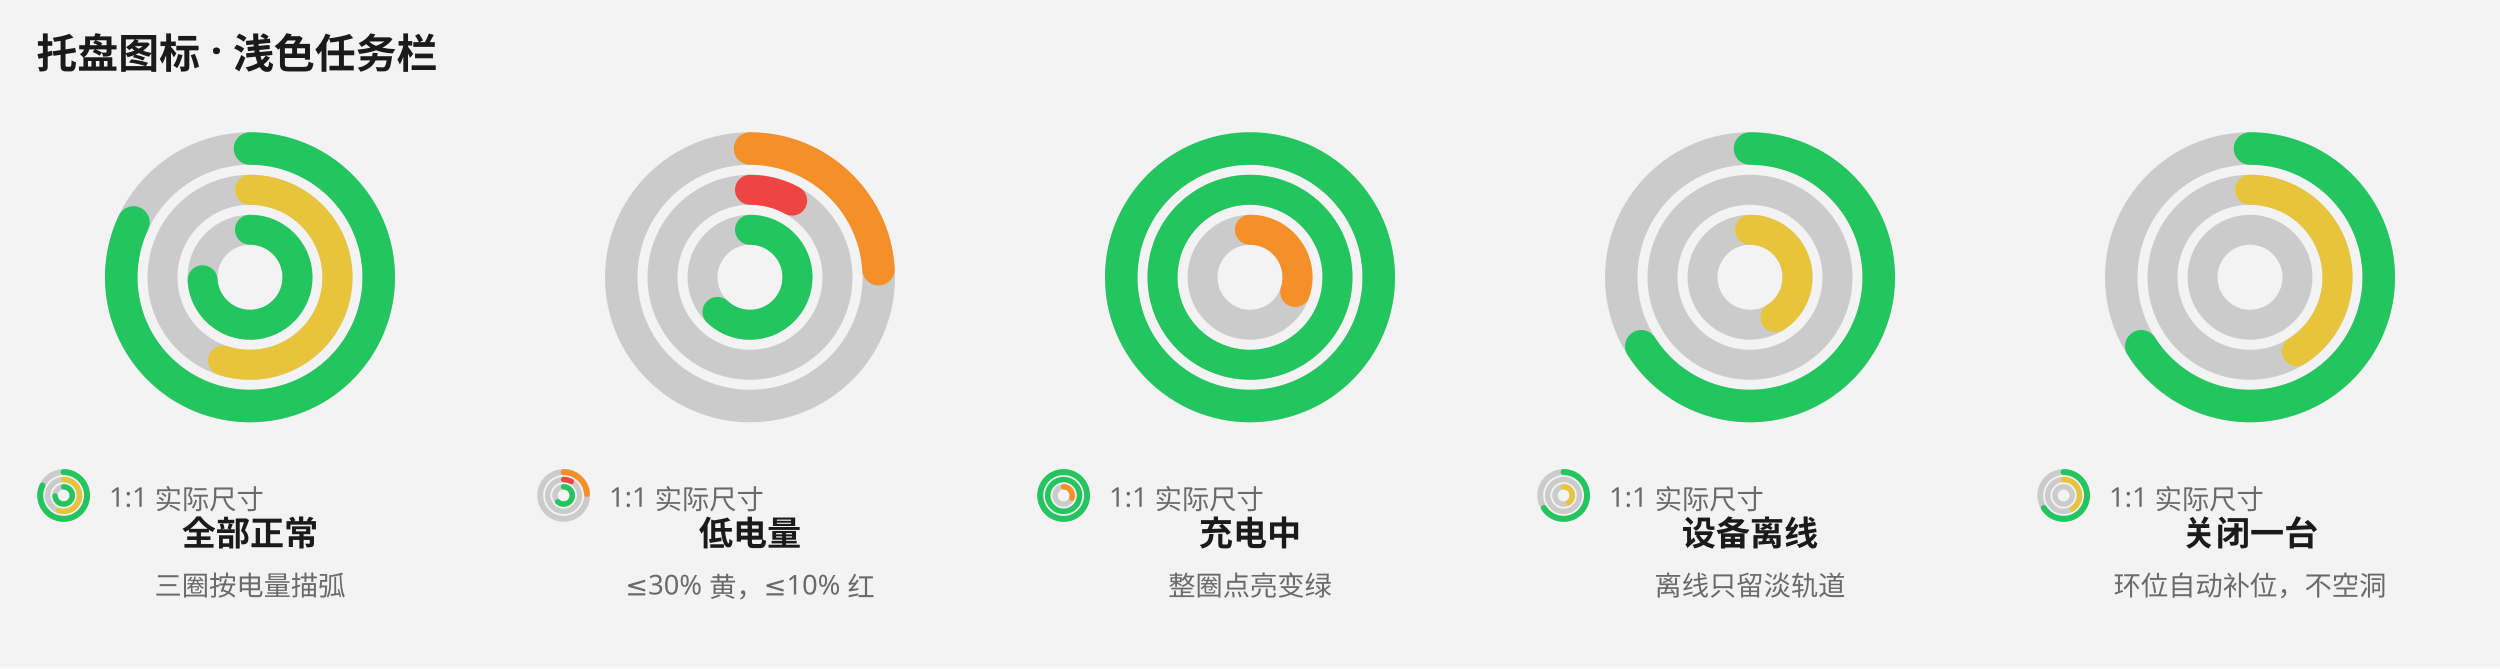
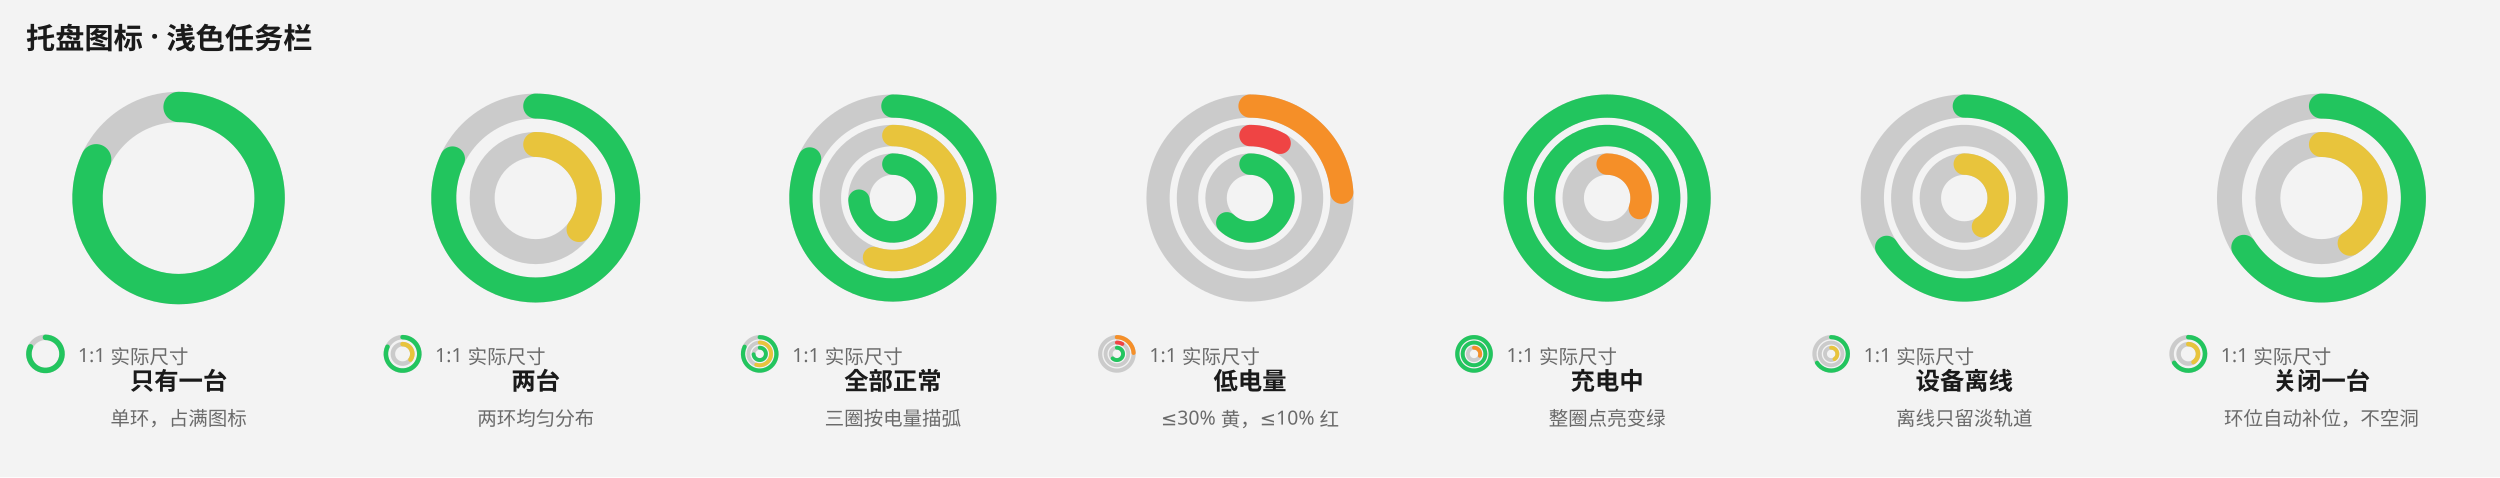
- <svg xmlns="http://www.w3.org/2000/svg" width="1100" height="294" viewBox="0 0 1100 294" font-family="'Microsoft YaHei UI','PingFang SC','Hiragino Sans GB','Segoe UI',sans-serif">
-   <rect width="1100" height="294" fill="#f3f3f3" />
+ <svg xmlns="http://www.w3.org/2000/svg" width="1540" height="294" viewBox="0 0 1540 294" font-family="'Microsoft YaHei UI','PingFang SC','Hiragino Sans GB','Segoe UI',sans-serif">
+   <rect width="1540" height="294" fill="#f3f3f3" />
  <text x="16" y="30" font-size="18" font-weight="600" fill="#1a1a1a">托盘图标 · 浅色任务栏</text>
  <g transform="translate(44,56)">
+     <circle cx="66" cy="66" r="56.1" fill="none" stroke="#1a1a1a" stroke-opacity="0.18" stroke-width="18.7" />
+     <path d="M 66 9.9 A 56.1 56.1 0 1 1 15.24 42.11" fill="none" stroke="#22c55e" stroke-width="18.7" stroke-linecap="round" />
+   </g>
+   <g transform="translate(16,206)">
+     <circle cx="12" cy="12" r="10.2" fill="none" stroke="#1a1a1a" stroke-opacity="0.18" stroke-width="3.4" />
+     <path d="M 12 1.8 A 10.2 10.2 0 1 1 2.77 7.66" fill="none" stroke="#22c55e" stroke-width="3.4" stroke-linecap="round" />
+   </g>
+   <text x="48" y="223" font-size="12" fill="#6a6a6a">1:1 实际尺寸</text>
+   <text x="110" y="240" font-size="15" font-weight="600" text-anchor="middle" fill="#1a1a1a">只有一台</text>
+   <text x="110" y="262" font-size="12" text-anchor="middle" fill="#6a6a6a">单环，占满图标</text>
+   <g transform="translate(264,56)">
+     <circle cx="66" cy="66" r="56.65" fill="none" stroke="#1a1a1a" stroke-opacity="0.18" stroke-width="15.4" />
+     <path d="M 66 9.35 A 56.65 56.65 0 1 1 14.74 41.88" fill="none" stroke="#22c55e" stroke-width="15.4" stroke-linecap="round" />
+     <circle cx="66" cy="66" r="33" fill="none" stroke="#1a1a1a" stroke-opacity="0.18" stroke-width="15.4" />
+     <path d="M 66 33 A 33 33 0 0 1 92.7 85.4" fill="none" stroke="#e8c43c" stroke-width="15.4" stroke-linecap="round" />
+   </g>
+   <g transform="translate(236,206)">
+     <circle cx="12" cy="12" r="10.3" fill="none" stroke="#1a1a1a" stroke-opacity="0.18" stroke-width="2.8" />
+     <path d="M 12 1.7 A 10.3 10.3 0 1 1 2.68 7.61" fill="none" stroke="#22c55e" stroke-width="2.8" stroke-linecap="round" />
+     <circle cx="12" cy="12" r="6" fill="none" stroke="#1a1a1a" stroke-opacity="0.18" stroke-width="2.8" />
+     <path d="M 12 6 A 6 6 0 0 1 16.85 15.53" fill="none" stroke="#e8c43c" stroke-width="2.8" stroke-linecap="round" />
+   </g>
+   <text x="268" y="223" font-size="12" fill="#6a6a6a">1:1 实际尺寸</text>
+   <text x="330" y="240" font-size="15" font-weight="600" text-anchor="middle" fill="#1a1a1a">两台</text>
+   <text x="330" y="262" font-size="12" text-anchor="middle" fill="#6a6a6a">两环均匀分布</text>
+   <g transform="translate(484,56)">
    <circle cx="66" cy="66" r="56.65" fill="none" stroke="#1a1a1a" stroke-opacity="0.18" stroke-width="14.3" />
    <path d="M 66 9.35 A 56.65 56.65 0 1 1 14.74 41.88" fill="none" stroke="#22c55e" stroke-width="14.3" stroke-linecap="round" />
    <circle cx="66" cy="66" r="38.5" fill="none" stroke="#1a1a1a" stroke-opacity="0.18" stroke-width="13.2" />
    <path d="M 66 27.5 A 38.5 38.5 0 1 1 54.1 102.62" fill="none" stroke="#e8c43c" stroke-width="13.2" stroke-linecap="round" />
    <circle cx="66" cy="66" r="20.9" fill="none" stroke="#1a1a1a" stroke-opacity="0.18" stroke-width="13.2" />
    <path d="M 66 45.1 A 20.9 20.9 0 1 1 45.14 67.31" fill="none" stroke="#22c55e" stroke-width="13.2" stroke-linecap="round" />
  </g>
-   <g transform="translate(16,206)">
+   <g transform="translate(456,206)">
    <circle cx="12" cy="12" r="10.3" fill="none" stroke="#1a1a1a" stroke-opacity="0.18" stroke-width="2.6" />
    <path d="M 12 1.7 A 10.3 10.3 0 1 1 2.68 7.61" fill="none" stroke="#22c55e" stroke-width="2.6" stroke-linecap="round" />
    <circle cx="12" cy="12" r="7" fill="none" stroke="#1a1a1a" stroke-opacity="0.18" stroke-width="2.4" />
    <path d="M 12 5 A 7 7 0 1 1 9.84 18.66" fill="none" stroke="#e8c43c" stroke-width="2.4" stroke-linecap="round" />
    <circle cx="12" cy="12" r="3.8" fill="none" stroke="#1a1a1a" stroke-opacity="0.18" stroke-width="2.4" />
    <path d="M 12 8.2 A 3.8 3.8 0 1 1 8.21 12.24" fill="none" stroke="#22c55e" stroke-width="2.4" stroke-linecap="round" />
  </g>
-   <text x="48" y="223" font-size="12" fill="#6a6a6a">1:1 实际尺寸</text>
-   <text x="110" y="240" font-size="15" font-weight="600" text-anchor="middle" fill="#1a1a1a">全部正常</text>
-   <text x="110" y="262" font-size="12" text-anchor="middle" fill="#6a6a6a">三圈按电量描弧</text>
-   <g transform="translate(264,56)">
+   <text x="488" y="223" font-size="12" fill="#6a6a6a">1:1 实际尺寸</text>
+   <text x="550" y="240" font-size="15" font-weight="600" text-anchor="middle" fill="#1a1a1a">全部正常</text>
+   <text x="550" y="262" font-size="12" text-anchor="middle" fill="#6a6a6a">三圈按电量描弧</text>
+   <g transform="translate(704,56)">
    <circle cx="66" cy="66" r="56.65" fill="none" stroke="#1a1a1a" stroke-opacity="0.18" stroke-width="14.3" />
    <path d="M 66 9.35 A 56.65 56.65 0 0 1 122.54 62.44" fill="none" stroke="#f58f28" stroke-width="14.3" stroke-linecap="round" />
    <circle cx="66" cy="66" r="38.5" fill="none" stroke="#1a1a1a" stroke-opacity="0.18" stroke-width="13.2" />
    <path d="M 66 27.5 A 38.5 38.5 0 0 1 84.55 32.26" fill="none" stroke="#ef4444" stroke-width="13.2" stroke-linecap="round" />
    <circle cx="66" cy="66" r="20.9" fill="none" stroke="#1a1a1a" stroke-opacity="0.18" stroke-width="13.2" />
    <path d="M 66 45.1 A 20.9 20.9 0 1 1 51.69 81.24" fill="none" stroke="#22c55e" stroke-width="13.2" stroke-linecap="round" />
  </g>
-   <g transform="translate(236,206)">
+   <g transform="translate(676,206)">
    <circle cx="12" cy="12" r="10.3" fill="none" stroke="#1a1a1a" stroke-opacity="0.18" stroke-width="2.6" />
    <path d="M 12 1.7 A 10.3 10.3 0 0 1 22.28 11.35" fill="none" stroke="#f58f28" stroke-width="2.6" stroke-linecap="round" />
    <circle cx="12" cy="12" r="7" fill="none" stroke="#1a1a1a" stroke-opacity="0.18" stroke-width="2.4" />
    <path d="M 12 5 A 7 7 0 0 1 15.37 5.87" fill="none" stroke="#ef4444" stroke-width="2.4" stroke-linecap="round" />
    <circle cx="12" cy="12" r="3.8" fill="none" stroke="#1a1a1a" stroke-opacity="0.18" stroke-width="2.4" />
    <path d="M 12 8.2 A 3.8 3.8 0 1 1 9.4 14.77" fill="none" stroke="#22c55e" stroke-width="2.4" stroke-linecap="round" />
  </g>
-   <text x="268" y="223" font-size="12" fill="#6a6a6a">1:1 实际尺寸</text>
-   <text x="330" y="240" font-size="15" font-weight="600" text-anchor="middle" fill="#1a1a1a">低电量</text>
-   <text x="330" y="262" font-size="12" text-anchor="middle" fill="#6a6a6a">≤30% 黄，≤10% 红</text>
-   <g transform="translate(484,56)">
+   <text x="708" y="223" font-size="12" fill="#6a6a6a">1:1 实际尺寸</text>
+   <text x="770" y="240" font-size="15" font-weight="600" text-anchor="middle" fill="#1a1a1a">低电量</text>
+   <text x="770" y="262" font-size="12" text-anchor="middle" fill="#6a6a6a">≤30% 黄，≤10% 红</text>
+   <g transform="translate(924,56)">
    <circle cx="66" cy="66" r="56.65" fill="none" stroke="#1a1a1a" stroke-opacity="0.18" stroke-width="14.3" />
    <circle cx="66" cy="66" r="56.65" fill="none" stroke="#22c55e" stroke-width="14.3" stroke-linecap="round" />
    <circle cx="66" cy="66" r="38.5" fill="none" stroke="#1a1a1a" stroke-opacity="0.18" stroke-width="13.2" />
    <circle cx="66" cy="66" r="38.5" fill="none" stroke="#22c55e" stroke-width="13.2" stroke-linecap="round" />
    <circle cx="66" cy="66" r="20.9" fill="none" stroke="#1a1a1a" stroke-opacity="0.18" stroke-width="13.2" />
    <path d="M 66 45.1 A 20.9 20.9 0 0 1 85.88 72.46" fill="none" stroke="#f58f28" stroke-width="13.2" stroke-linecap="round" />
  </g>
-   <g transform="translate(456,206)">
+   <g transform="translate(896,206)">
    <circle cx="12" cy="12" r="10.3" fill="none" stroke="#1a1a1a" stroke-opacity="0.18" stroke-width="2.6" />
    <circle cx="12" cy="12" r="10.3" fill="none" stroke="#22c55e" stroke-width="2.6" stroke-linecap="round" />
    <circle cx="12" cy="12" r="7" fill="none" stroke="#1a1a1a" stroke-opacity="0.18" stroke-width="2.4" />
    <circle cx="12" cy="12" r="7" fill="none" stroke="#22c55e" stroke-width="2.4" stroke-linecap="round" />
    <circle cx="12" cy="12" r="3.8" fill="none" stroke="#1a1a1a" stroke-opacity="0.18" stroke-width="2.4" />
    <path d="M 12 8.2 A 3.8 3.8 0 0 1 15.61 13.17" fill="none" stroke="#f58f28" stroke-width="2.4" stroke-linecap="round" />
  </g>
-   <text x="488" y="223" font-size="12" fill="#6a6a6a">1:1 实际尺寸</text>
-   <text x="550" y="240" font-size="15" font-weight="600" text-anchor="middle" fill="#1a1a1a">充电中</text>
-   <text x="550" y="262" font-size="12" text-anchor="middle" fill="#6a6a6a">整圈点亮变绿</text>
-   <g transform="translate(704,56)">
+   <text x="928" y="223" font-size="12" fill="#6a6a6a">1:1 实际尺寸</text>
+   <text x="990" y="240" font-size="15" font-weight="600" text-anchor="middle" fill="#1a1a1a">充电中</text>
+   <text x="990" y="262" font-size="12" text-anchor="middle" fill="#6a6a6a">整圈点亮变绿</text>
+   <g transform="translate(1144,56)">
    <circle cx="66" cy="66" r="56.65" fill="none" stroke="#1a1a1a" stroke-opacity="0.18" stroke-width="14.3" />
    <path d="M 66 9.35 A 56.65 56.65 0 1 1 18.17 96.35" fill="none" stroke="#22c55e" stroke-width="14.3" stroke-linecap="round" />
    <circle cx="66" cy="66" r="38.5" fill="none" stroke="#1a1a1a" stroke-opacity="0.18" stroke-width="13.2" />
    <circle cx="66" cy="66" r="20.9" fill="none" stroke="#1a1a1a" stroke-opacity="0.18" stroke-width="13.2" />
    <path d="M 66 45.1 A 20.9 20.9 0 0 1 77.2 83.65" fill="none" stroke="#e8c43c" stroke-width="13.2" stroke-linecap="round" />
  </g>
-   <g transform="translate(676,206)">
+   <g transform="translate(1116,206)">
    <circle cx="12" cy="12" r="10.3" fill="none" stroke="#1a1a1a" stroke-opacity="0.18" stroke-width="2.6" />
    <path d="M 12 1.7 A 10.3 10.3 0 1 1 3.3 17.52" fill="none" stroke="#22c55e" stroke-width="2.6" stroke-linecap="round" />
    <circle cx="12" cy="12" r="7" fill="none" stroke="#1a1a1a" stroke-opacity="0.18" stroke-width="2.4" />
    <circle cx="12" cy="12" r="3.8" fill="none" stroke="#1a1a1a" stroke-opacity="0.18" stroke-width="2.4" />
    <path d="M 12 8.2 A 3.8 3.8 0 0 1 14.04 15.21" fill="none" stroke="#e8c43c" stroke-width="2.4" stroke-linecap="round" />
  </g>
-   <text x="708" y="223" font-size="12" fill="#6a6a6a">1:1 实际尺寸</text>
-   <text x="770" y="240" font-size="15" font-weight="600" text-anchor="middle" fill="#1a1a1a">设备离线</text>
-   <text x="770" y="262" font-size="12" text-anchor="middle" fill="#6a6a6a">离线只留淡轨道</text>
-   <g transform="translate(924,56)">
-     <circle cx="66" cy="66" r="56.65" fill="none" stroke="#1a1a1a" stroke-opacity="0.18" stroke-width="14.3" />
-     <path d="M 66 9.35 A 56.65 56.65 0 1 1 18.17 96.35" fill="none" stroke="#22c55e" stroke-width="14.3" stroke-linecap="round" />
-     <circle cx="66" cy="66" r="38.5" fill="none" stroke="#1a1a1a" stroke-opacity="0.18" stroke-width="13.2" />
-     <path d="M 66 27.5 A 38.5 38.5 0 0 1 86.63 98.51" fill="none" stroke="#e8c43c" stroke-width="13.2" stroke-linecap="round" />
-     <circle cx="66" cy="66" r="20.9" fill="none" stroke="#1a1a1a" stroke-opacity="0.18" stroke-width="13.2" />
+   <text x="1148" y="223" font-size="12" fill="#6a6a6a">1:1 实际尺寸</text>
+   <text x="1210" y="240" font-size="15" font-weight="600" text-anchor="middle" fill="#1a1a1a">设备离线</text>
+   <text x="1210" y="262" font-size="12" text-anchor="middle" fill="#6a6a6a">离线只留淡轨道</text>
+   <g transform="translate(1364,56)">
+     <circle cx="66" cy="66" r="56.65" fill="none" stroke="#1a1a1a" stroke-opacity="0.18" stroke-width="15.4" />
+     <path d="M 66 9.35 A 56.65 56.65 0 1 1 18.17 96.35" fill="none" stroke="#22c55e" stroke-width="15.4" stroke-linecap="round" />
+     <circle cx="66" cy="66" r="33" fill="none" stroke="#1a1a1a" stroke-opacity="0.18" stroke-width="15.4" />
+     <path d="M 66 33 A 33 33 0 0 1 83.68 93.86" fill="none" stroke="#e8c43c" stroke-width="15.4" stroke-linecap="round" />
  </g>
-   <g transform="translate(896,206)">
-     <circle cx="12" cy="12" r="10.3" fill="none" stroke="#1a1a1a" stroke-opacity="0.18" stroke-width="2.6" />
-     <path d="M 12 1.7 A 10.3 10.3 0 1 1 3.3 17.52" fill="none" stroke="#22c55e" stroke-width="2.6" stroke-linecap="round" />
-     <circle cx="12" cy="12" r="7" fill="none" stroke="#1a1a1a" stroke-opacity="0.18" stroke-width="2.4" />
-     <path d="M 12 5 A 7 7 0 0 1 15.75 17.91" fill="none" stroke="#e8c43c" stroke-width="2.4" stroke-linecap="round" />
-     <circle cx="12" cy="12" r="3.8" fill="none" stroke="#1a1a1a" stroke-opacity="0.18" stroke-width="2.4" />
+   <g transform="translate(1336,206)">
+     <circle cx="12" cy="12" r="10.3" fill="none" stroke="#1a1a1a" stroke-opacity="0.18" stroke-width="2.8" />
+     <path d="M 12 1.7 A 10.3 10.3 0 1 1 3.3 17.52" fill="none" stroke="#22c55e" stroke-width="2.8" stroke-linecap="round" />
+     <circle cx="12" cy="12" r="6" fill="none" stroke="#1a1a1a" stroke-opacity="0.18" stroke-width="2.8" />
+     <path d="M 12 6 A 6 6 0 0 1 15.21 17.07" fill="none" stroke="#e8c43c" stroke-width="2.8" stroke-linecap="round" />
  </g>
-   <text x="928" y="223" font-size="12" fill="#6a6a6a">1:1 实际尺寸</text>
-   <text x="990" y="240" font-size="15" font-weight="600" text-anchor="middle" fill="#1a1a1a">关闭一台</text>
-   <text x="990" y="262" font-size="12" text-anchor="middle" fill="#6a6a6a">环位自动补位，不空洞</text>
+   <text x="1368" y="223" font-size="12" fill="#6a6a6a">1:1 实际尺寸</text>
+   <text x="1430" y="240" font-size="15" font-weight="600" text-anchor="middle" fill="#1a1a1a">关闭一台</text>
+   <text x="1430" y="262" font-size="12" text-anchor="middle" fill="#6a6a6a">环位自动补位，不空洞</text>
</svg>
